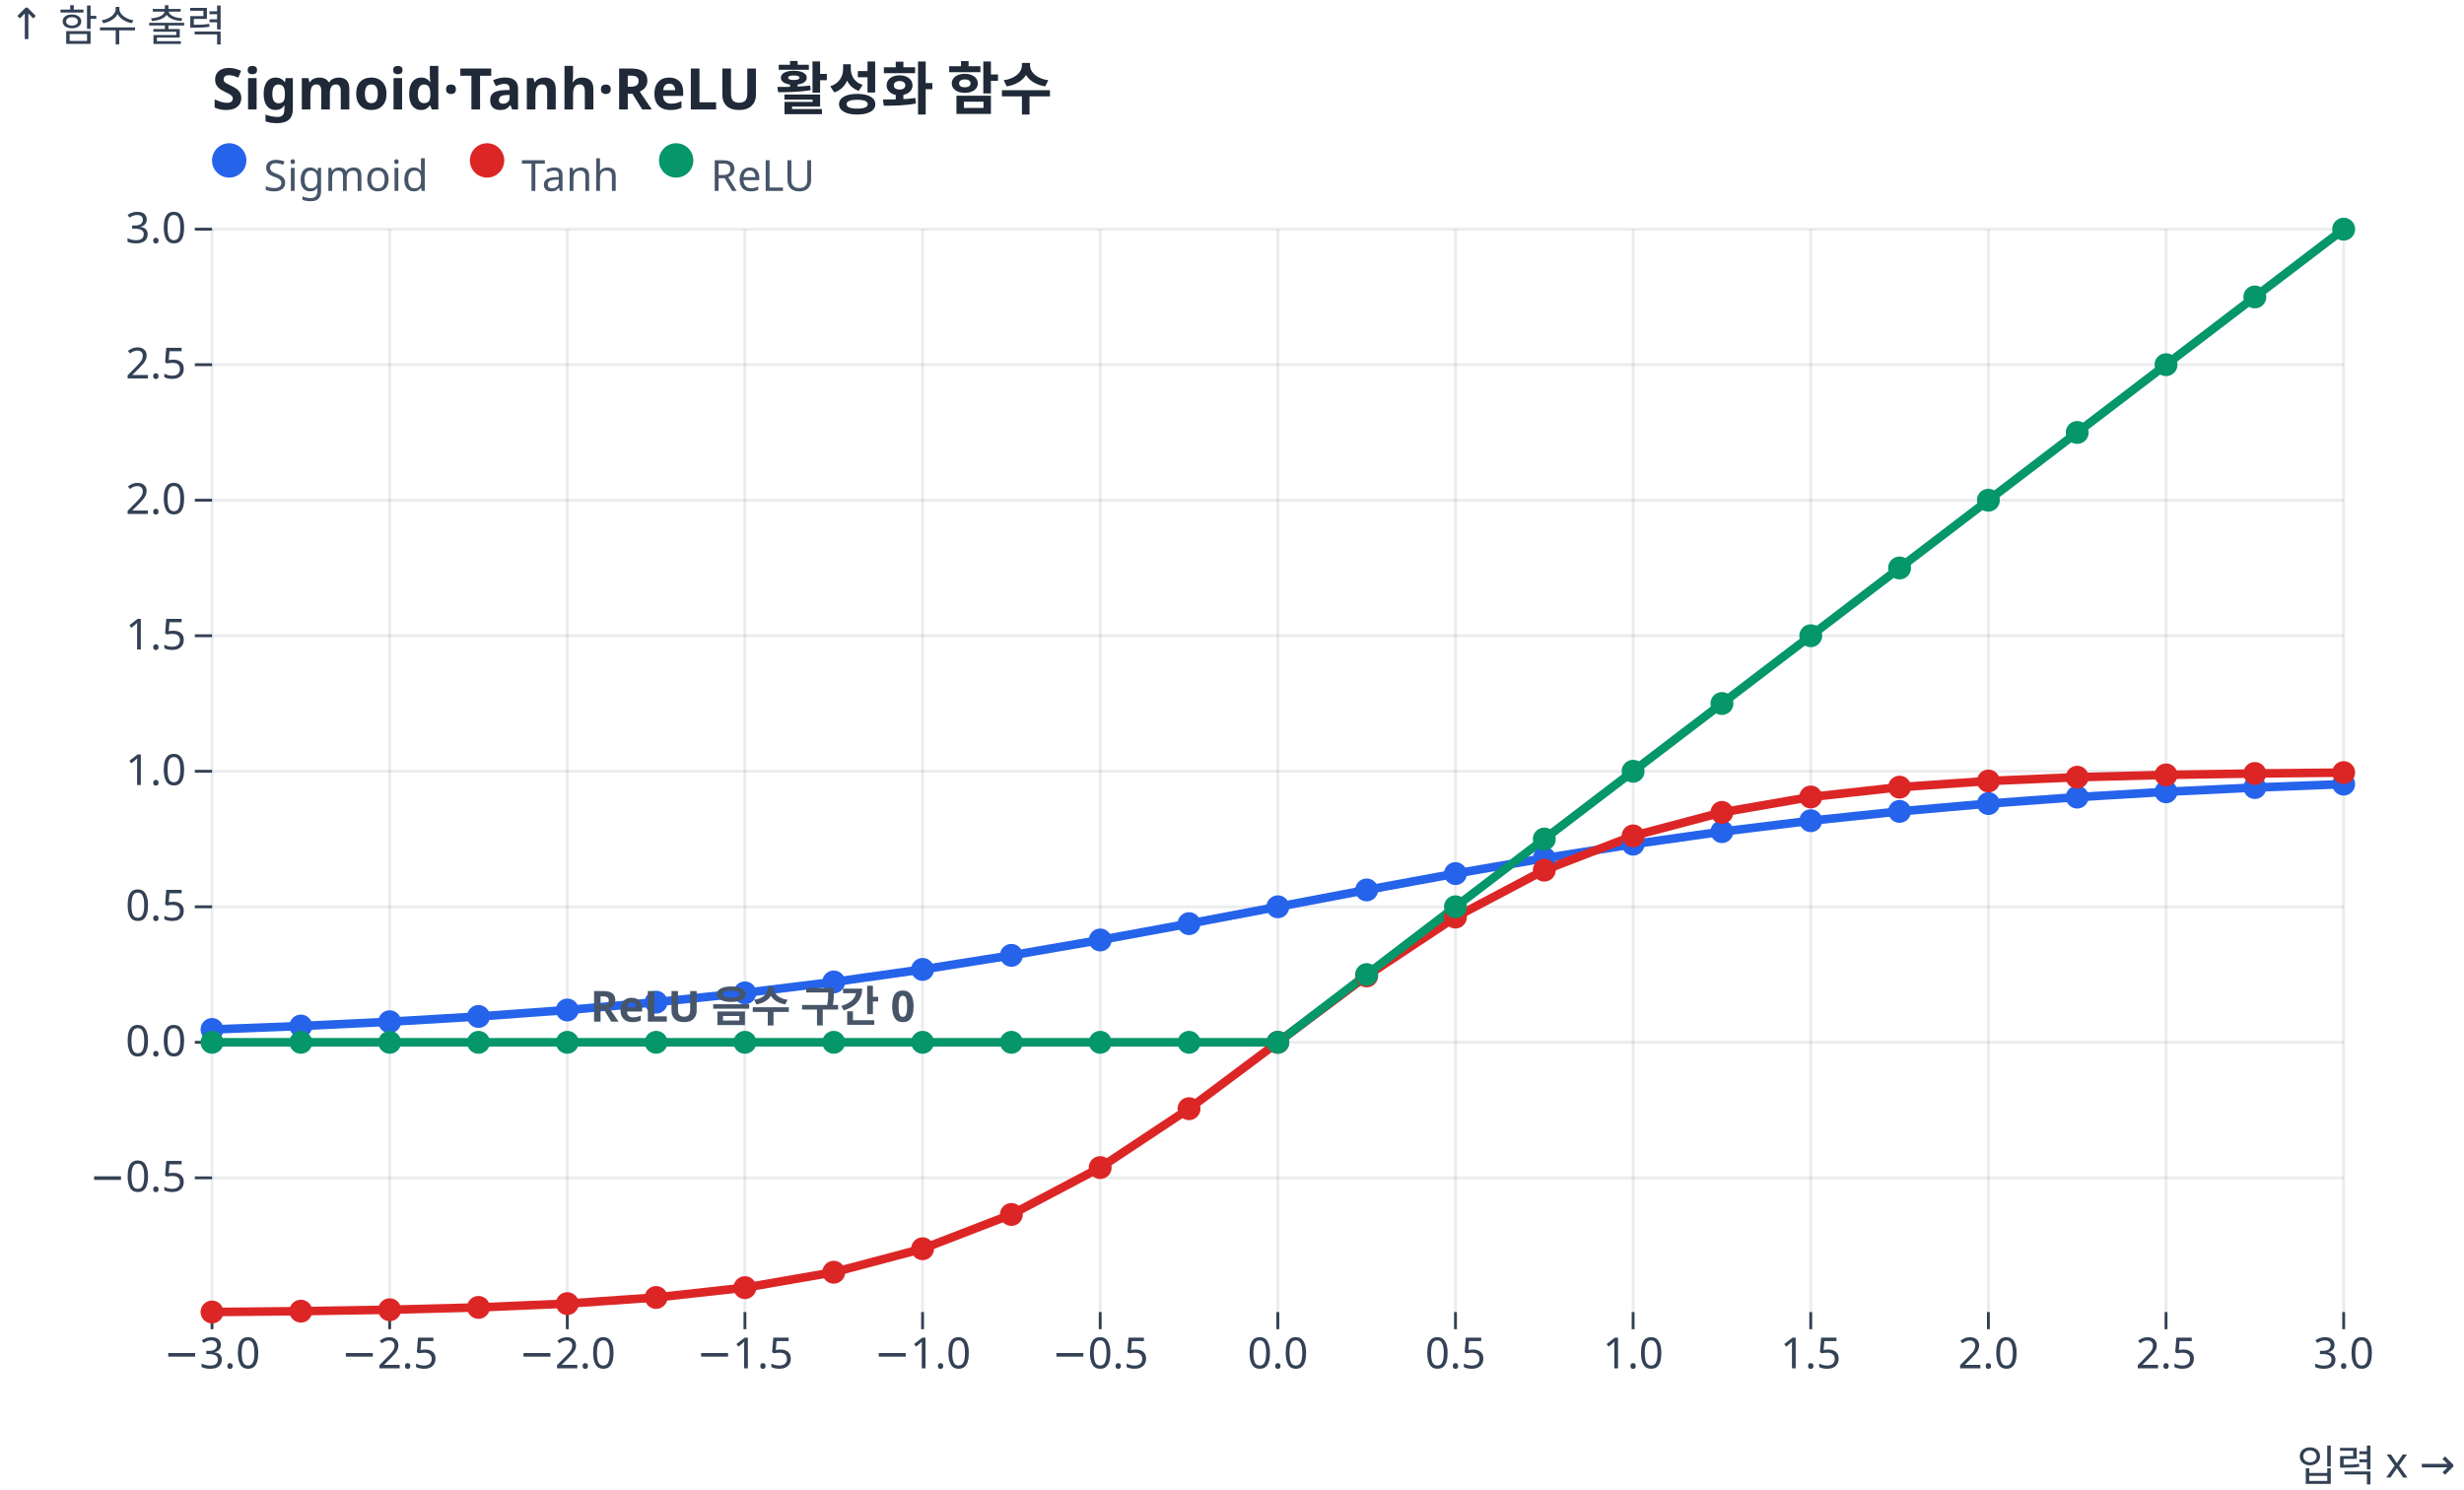
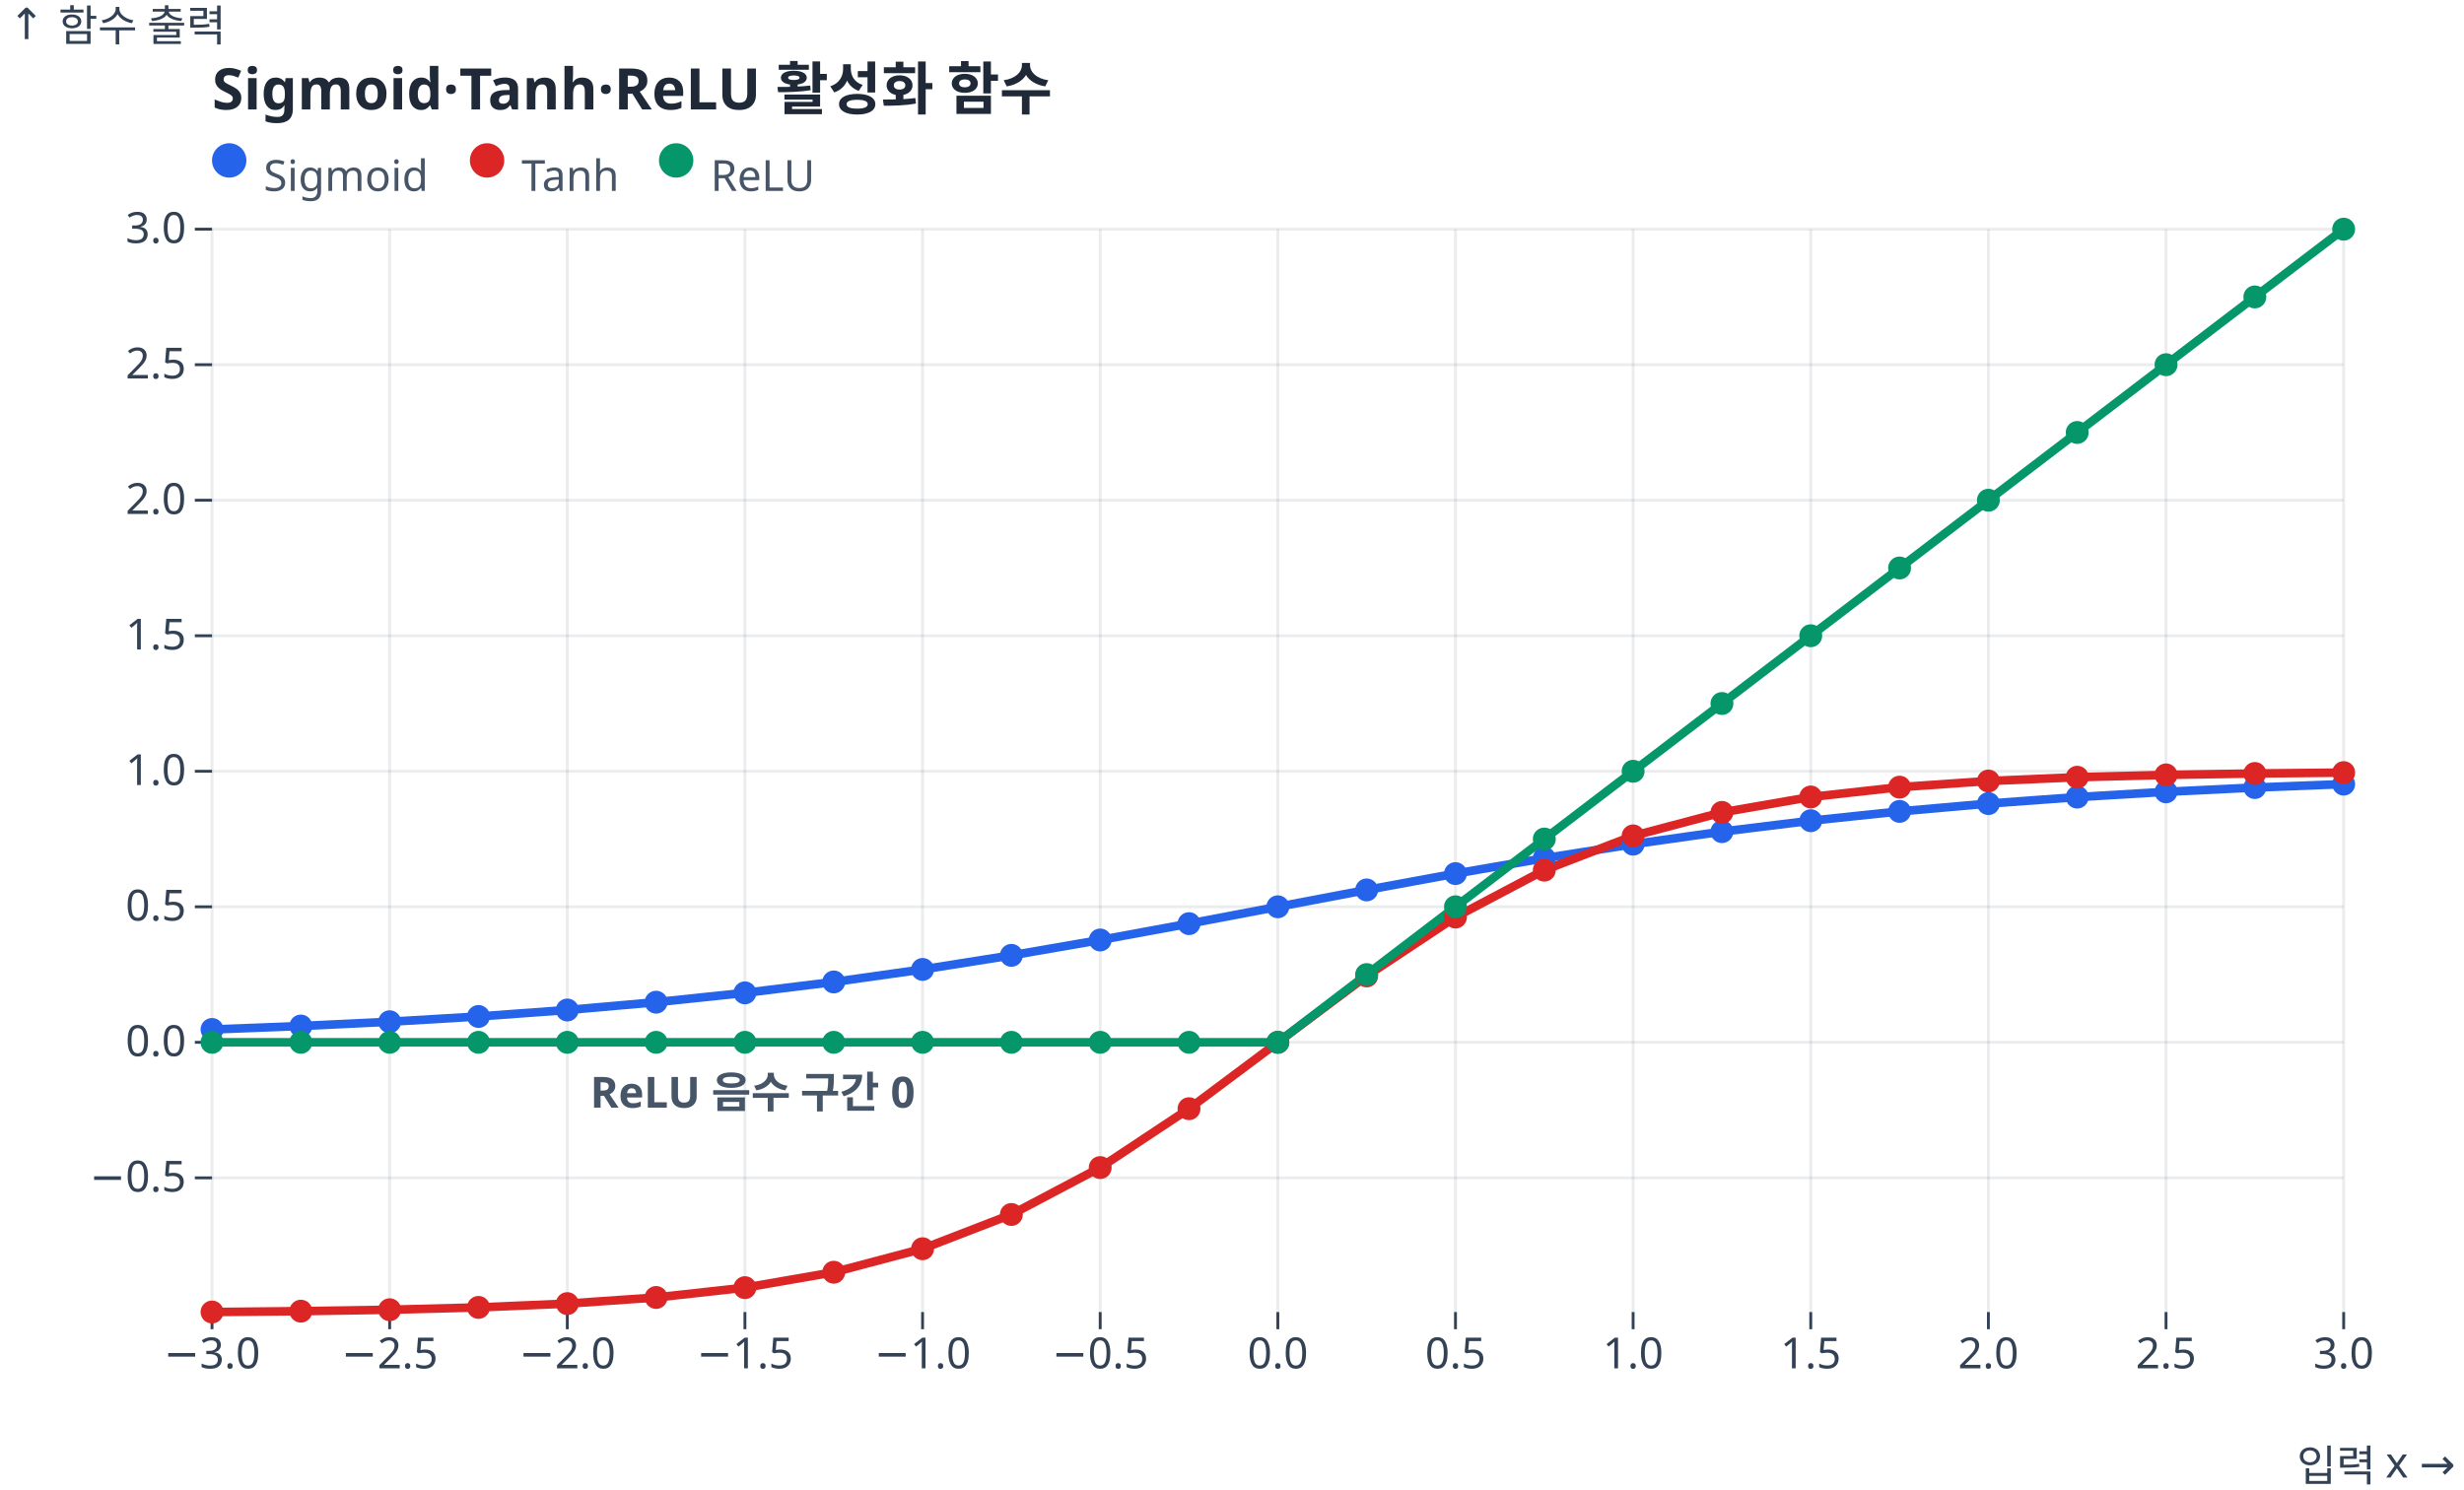
<svg xmlns="http://www.w3.org/2000/svg" class="plot-d6a7b5" fill="currentColor" font-family="system-ui, sans-serif" font-size="10" text-anchor="middle" width="860" height="520" viewBox="0 0 860 520" style="background: rgb(248, 250, 252); color: rgb(51, 65, 85); font-family: system-ui, sans-serif; font-size: 15px;" role="img" aria-label="Sigmoid·Tanh·ReLU 활성화 함수: Sigmoid, Tanh, ReLU 계열 차트">
  <style>:where(.plot-d6a7b5) {
  --plot-background: white;
  display: block;
  height: auto;
  height: intrinsic;
  max-width: 100%;
}
:where(.plot-d6a7b5 text),
:where(.plot-d6a7b5 tspan) {
  white-space: pre;
}</style>
  <g aria-label="y-grid" aria-hidden="true" stroke="currentColor" stroke-opacity="0.1">
    <line x1="74" x2="818" y1="411.159" y2="411.159" />
    <line x1="74" x2="818" y1="363.851" y2="363.851" />
    <line x1="74" x2="818" y1="316.542" y2="316.542" />
    <line x1="74" x2="818" y1="269.234" y2="269.234" />
    <line x1="74" x2="818" y1="221.925" y2="221.925" />
    <line x1="74" x2="818" y1="174.617" y2="174.617" />
    <line x1="74" x2="818" y1="127.308" y2="127.308" />
    <line x1="74" x2="818" y1="80" y2="80" />
  </g>
  <g aria-label="y-axis tick" aria-hidden="true" fill="none" stroke="currentColor">
    <path transform="translate(74,411.1594)" d="M0,0L-6,0" />
    <path transform="translate(74,363.8509)" d="M0,0L-6,0" />
    <path transform="translate(74,316.5424)" d="M0,0L-6,0" />
    <path transform="translate(74,269.234)" d="M0,0L-6,0" />
    <path transform="translate(74,221.9255)" d="M0,0L-6,0" />
    <path transform="translate(74,174.617)" d="M0,0L-6,0" />
    <path transform="translate(74,127.3085)" d="M0,0L-6,0" />
    <path transform="translate(74,80)" d="M0,0L-6,0" />
  </g>
  <g aria-label="y-axis tick label" text-anchor="end" font-variant="tabular-nums" transform="translate(-9,0)">
    <text y="0.32em" transform="translate(74,411.1594)">−0.5</text>
    <text y="0.32em" transform="translate(74,363.8509)">0.0</text>
    <text y="0.32em" transform="translate(74,316.5424)">0.5</text>
    <text y="0.32em" transform="translate(74,269.234)">1.0</text>
    <text y="0.32em" transform="translate(74,221.9255)">1.5</text>
    <text y="0.32em" transform="translate(74,174.617)">2.0</text>
    <text y="0.32em" transform="translate(74,127.3085)">2.5</text>
    <text y="0.32em" transform="translate(74,80)">3.0</text>
  </g>
  <g aria-label="y-axis label" text-anchor="start" transform="translate(-71,-77)">
    <text y="0.71em" transform="translate(74,80)">↑ 함수 출력</text>
  </g>
  <g aria-label="x-grid" aria-hidden="true" stroke="currentColor" stroke-opacity="0.1">
    <line x1="74" x2="74" y1="80" y2="458" />
    <line x1="136" x2="136" y1="80" y2="458" />
    <line x1="198" x2="198" y1="80" y2="458" />
    <line x1="260" x2="260" y1="80" y2="458" />
    <line x1="322" x2="322" y1="80" y2="458" />
    <line x1="384" x2="384" y1="80" y2="458" />
    <line x1="446" x2="446" y1="80" y2="458" />
    <line x1="508" x2="508" y1="80" y2="458" />
    <line x1="570" x2="570" y1="80" y2="458" />
    <line x1="632" x2="632" y1="80" y2="458" />
    <line x1="694" x2="694" y1="80" y2="458" />
    <line x1="756" x2="756" y1="80" y2="458" />
    <line x1="818" x2="818" y1="80" y2="458" />
  </g>
  <g aria-label="x-axis tick" aria-hidden="true" fill="none" stroke="currentColor">
    <path transform="translate(74,458)" d="M0,0L0,6" />
    <path transform="translate(136,458)" d="M0,0L0,6" />
    <path transform="translate(198,458)" d="M0,0L0,6" />
    <path transform="translate(260,458)" d="M0,0L0,6" />
    <path transform="translate(322,458)" d="M0,0L0,6" />
    <path transform="translate(384,458)" d="M0,0L0,6" />
    <path transform="translate(446,458)" d="M0,0L0,6" />
    <path transform="translate(508,458)" d="M0,0L0,6" />
    <path transform="translate(570,458)" d="M0,0L0,6" />
    <path transform="translate(632,458)" d="M0,0L0,6" />
    <path transform="translate(694,458)" d="M0,0L0,6" />
    <path transform="translate(756,458)" d="M0,0L0,6" />
    <path transform="translate(818,458)" d="M0,0L0,6" />
  </g>
  <g aria-label="x-axis tick label" font-variant="tabular-nums" transform="translate(0,9)">
    <text y="0.71em" transform="translate(74,458)">−3.0</text>
    <text y="0.71em" transform="translate(136,458)">−2.5</text>
    <text y="0.71em" transform="translate(198,458)">−2.0</text>
    <text y="0.71em" transform="translate(260,458)">−1.5</text>
    <text y="0.71em" transform="translate(322,458)">−1.0</text>
    <text y="0.71em" transform="translate(384,458)">−0.5</text>
    <text y="0.71em" transform="translate(446,458)">0.0</text>
    <text y="0.71em" transform="translate(508,458)">0.5</text>
    <text y="0.71em" transform="translate(570,458)">1.0</text>
    <text y="0.71em" transform="translate(632,458)">1.5</text>
    <text y="0.71em" transform="translate(694,458)">2.0</text>
    <text y="0.71em" transform="translate(756,458)">2.5</text>
    <text y="0.71em" transform="translate(818,458)">3.0</text>
  </g>
  <g aria-label="x-axis label" text-anchor="end" transform="translate(39,59)">
    <text transform="translate(818,458)">입력 x →</text>
  </g>
  <g aria-label="text" fill="#1f2937" text-anchor="start" font-size="20" font-weight="700" transform="translate(0,-56)">
    <text y="0.71em" transform="translate(74,80)">Sigmoid·Tanh·ReLU 활성화 함수</text>
  </g>
  <g aria-label="dot" fill="#2563eb" transform="translate(6,-24)">
    <circle cx="74" cy="80" r="6" />
  </g>
  <g aria-label="text" fill="#475569" text-anchor="start" transform="translate(18,-24)">
    <text y="0.71em" transform="translate(74,80)">Sigmoid</text>
  </g>
  <g aria-label="dot" fill="#dc2626" transform="translate(96,-24)">
    <circle cx="74" cy="80" r="6" />
  </g>
  <g aria-label="text" fill="#475569" text-anchor="start" transform="translate(108,-24)">
    <text y="0.71em" transform="translate(74,80)">Tanh</text>
  </g>
  <g aria-label="dot" fill="#059669" transform="translate(162,-24)">
    <circle cx="74" cy="80" r="6" />
  </g>
  <g aria-label="text" fill="#475569" text-anchor="start" transform="translate(174,-24)">
    <text y="0.71em" transform="translate(74,80)">ReLU</text>
  </g>
  <g aria-label="line" fill="none" stroke-width="3" stroke-linejoin="round" stroke-linecap="round">
    <path stroke="#2563eb" d="M74,359.364L105,358.166L136,356.673L167,354.829L198,352.572L229,349.843L260,346.59L291,342.78L322,338.405L353,333.496L384,328.129L415,322.425L446,316.542L477,310.659L508,304.956L539,299.589L570,294.68L601,290.305L632,286.495L663,283.242L694,280.513L725,278.256L756,276.411L787,274.919L818,273.721" />
    <path stroke="#dc2626" d="M74,458L105,457.698L136,457.201L167,456.389L198,455.064L229,452.921L260,449.493L291,444.113L322,435.911L353,423.947L384,407.575L415,387.024L446,363.851L477,340.677L508,320.127L539,303.755L570,291.791L601,283.589L632,278.209L663,274.781L694,272.638L725,271.313L756,270.5L787,270.004L818,269.702" />
    <path stroke="#059669" d="M74,363.851L105,363.851L136,363.851L167,363.851L198,363.851L229,363.851L260,363.851L291,363.851L322,363.851L353,363.851L384,363.851L415,363.851L446,363.851L477,340.197L508,316.542L539,292.888L570,269.234L601,245.58L632,221.925L663,198.271L694,174.617L725,150.963L756,127.308L787,103.654L818,80" />
  </g>
  <g aria-label="dot">
    <circle cx="74" cy="359.364" r="4" fill="#2563eb" />
    <circle cx="74" cy="458" r="4" fill="#dc2626" />
    <circle cx="74" cy="363.851" r="4" fill="#059669" />
    <circle cx="105" cy="358.166" r="4" fill="#2563eb" />
    <circle cx="105" cy="457.698" r="4" fill="#dc2626" />
    <circle cx="105" cy="363.851" r="4" fill="#059669" />
    <circle cx="136" cy="356.673" r="4" fill="#2563eb" />
    <circle cx="136" cy="457.201" r="4" fill="#dc2626" />
    <circle cx="136" cy="363.851" r="4" fill="#059669" />
    <circle cx="167" cy="354.829" r="4" fill="#2563eb" />
    <circle cx="167" cy="456.389" r="4" fill="#dc2626" />
    <circle cx="167" cy="363.851" r="4" fill="#059669" />
    <circle cx="198" cy="352.572" r="4" fill="#2563eb" />
    <circle cx="198" cy="455.064" r="4" fill="#dc2626" />
    <circle cx="198" cy="363.851" r="4" fill="#059669" />
    <circle cx="229" cy="349.843" r="4" fill="#2563eb" />
    <circle cx="229" cy="452.921" r="4" fill="#dc2626" />
    <circle cx="229" cy="363.851" r="4" fill="#059669" />
    <circle cx="260" cy="346.59" r="4" fill="#2563eb" />
    <circle cx="260" cy="449.493" r="4" fill="#dc2626" />
    <circle cx="260" cy="363.851" r="4" fill="#059669" />
    <circle cx="291" cy="342.78" r="4" fill="#2563eb" />
    <circle cx="291" cy="444.113" r="4" fill="#dc2626" />
    <circle cx="291" cy="363.851" r="4" fill="#059669" />
    <circle cx="322" cy="338.405" r="4" fill="#2563eb" />
    <circle cx="322" cy="435.911" r="4" fill="#dc2626" />
    <circle cx="322" cy="363.851" r="4" fill="#059669" />
    <circle cx="353" cy="333.496" r="4" fill="#2563eb" />
    <circle cx="353" cy="423.947" r="4" fill="#dc2626" />
    <circle cx="353" cy="363.851" r="4" fill="#059669" />
    <circle cx="384" cy="328.129" r="4" fill="#2563eb" />
    <circle cx="384" cy="407.575" r="4" fill="#dc2626" />
    <circle cx="384" cy="363.851" r="4" fill="#059669" />
    <circle cx="415" cy="322.425" r="4" fill="#2563eb" />
    <circle cx="415" cy="387.024" r="4" fill="#dc2626" />
    <circle cx="415" cy="363.851" r="4" fill="#059669" />
    <circle cx="446" cy="316.542" r="4" fill="#2563eb" />
    <circle cx="446" cy="363.851" r="4" fill="#dc2626" />
    <circle cx="446" cy="363.851" r="4" fill="#059669" />
    <circle cx="477" cy="310.659" r="4" fill="#2563eb" />
    <circle cx="477" cy="340.677" r="4" fill="#dc2626" />
    <circle cx="477" cy="340.197" r="4" fill="#059669" />
    <circle cx="508" cy="304.956" r="4" fill="#2563eb" />
    <circle cx="508" cy="320.127" r="4" fill="#dc2626" />
    <circle cx="508" cy="316.542" r="4" fill="#059669" />
    <circle cx="539" cy="299.589" r="4" fill="#2563eb" />
    <circle cx="539" cy="303.755" r="4" fill="#dc2626" />
    <circle cx="539" cy="292.888" r="4" fill="#059669" />
    <circle cx="570" cy="294.68" r="4" fill="#2563eb" />
    <circle cx="570" cy="291.791" r="4" fill="#dc2626" />
    <circle cx="570" cy="269.234" r="4" fill="#059669" />
    <circle cx="601" cy="290.305" r="4" fill="#2563eb" />
    <circle cx="601" cy="283.589" r="4" fill="#dc2626" />
    <circle cx="601" cy="245.58" r="4" fill="#059669" />
    <circle cx="632" cy="286.495" r="4" fill="#2563eb" />
    <circle cx="632" cy="278.209" r="4" fill="#dc2626" />
    <circle cx="632" cy="221.925" r="4" fill="#059669" />
    <circle cx="663" cy="283.242" r="4" fill="#2563eb" />
    <circle cx="663" cy="274.781" r="4" fill="#dc2626" />
    <circle cx="663" cy="198.271" r="4" fill="#059669" />
    <circle cx="694" cy="280.513" r="4" fill="#2563eb" />
    <circle cx="694" cy="272.638" r="4" fill="#dc2626" />
    <circle cx="694" cy="174.617" r="4" fill="#059669" />
    <circle cx="725" cy="278.256" r="4" fill="#2563eb" />
    <circle cx="725" cy="271.313" r="4" fill="#dc2626" />
    <circle cx="725" cy="150.963" r="4" fill="#059669" />
    <circle cx="756" cy="276.411" r="4" fill="#2563eb" />
    <circle cx="756" cy="270.5" r="4" fill="#dc2626" />
    <circle cx="756" cy="127.308" r="4" fill="#059669" />
    <circle cx="787" cy="274.919" r="4" fill="#2563eb" />
    <circle cx="787" cy="270.004" r="4" fill="#dc2626" />
    <circle cx="787" cy="103.654" r="4" fill="#059669" />
    <circle cx="818" cy="273.721" r="4" fill="#2563eb" />
    <circle cx="818" cy="269.702" r="4" fill="#dc2626" />
    <circle cx="818" cy="80" r="4" fill="#059669" />
  </g>
-   <g aria-label="text" fill="#475569" text-anchor="start" font-weight="600" transform="translate(8,-12)">
+   <g aria-label="text" fill="#475569" text-anchor="start" font-weight="600" transform="translate(8,18)">
    <text y="0.32em" transform="translate(198,363.8509)">ReLU 음수 구간 0</text>
  </g>
</svg>
